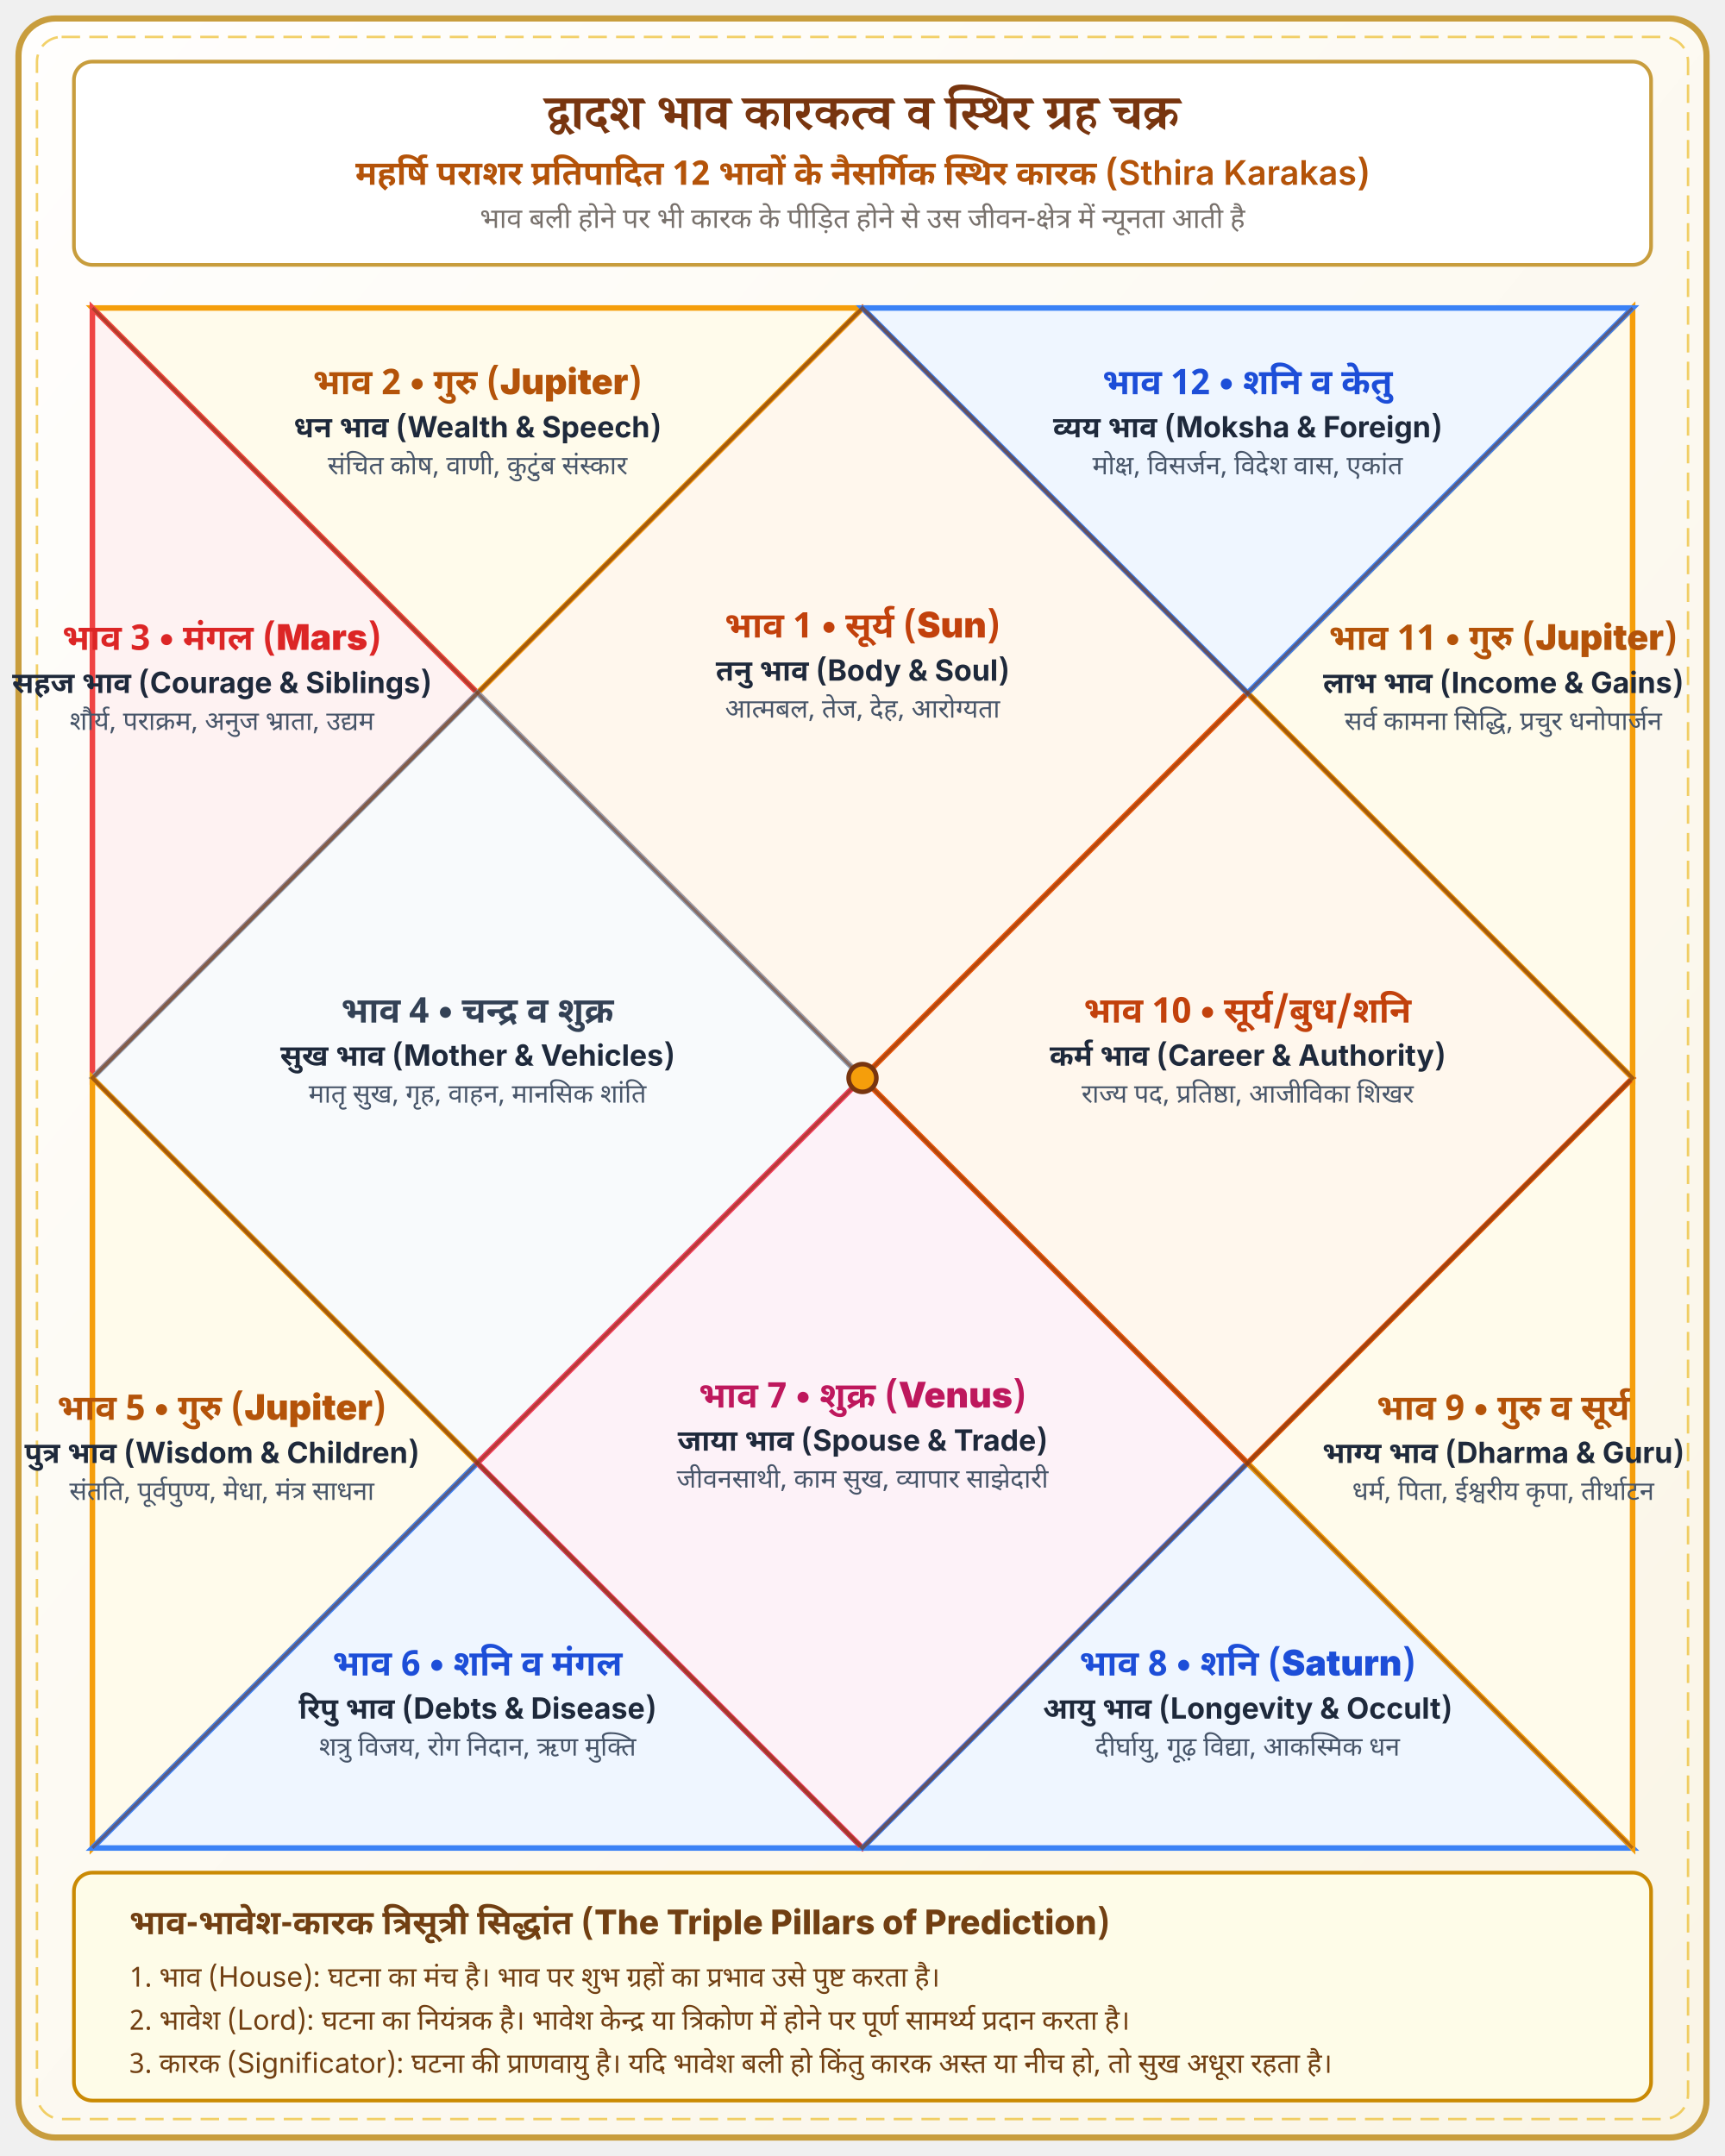
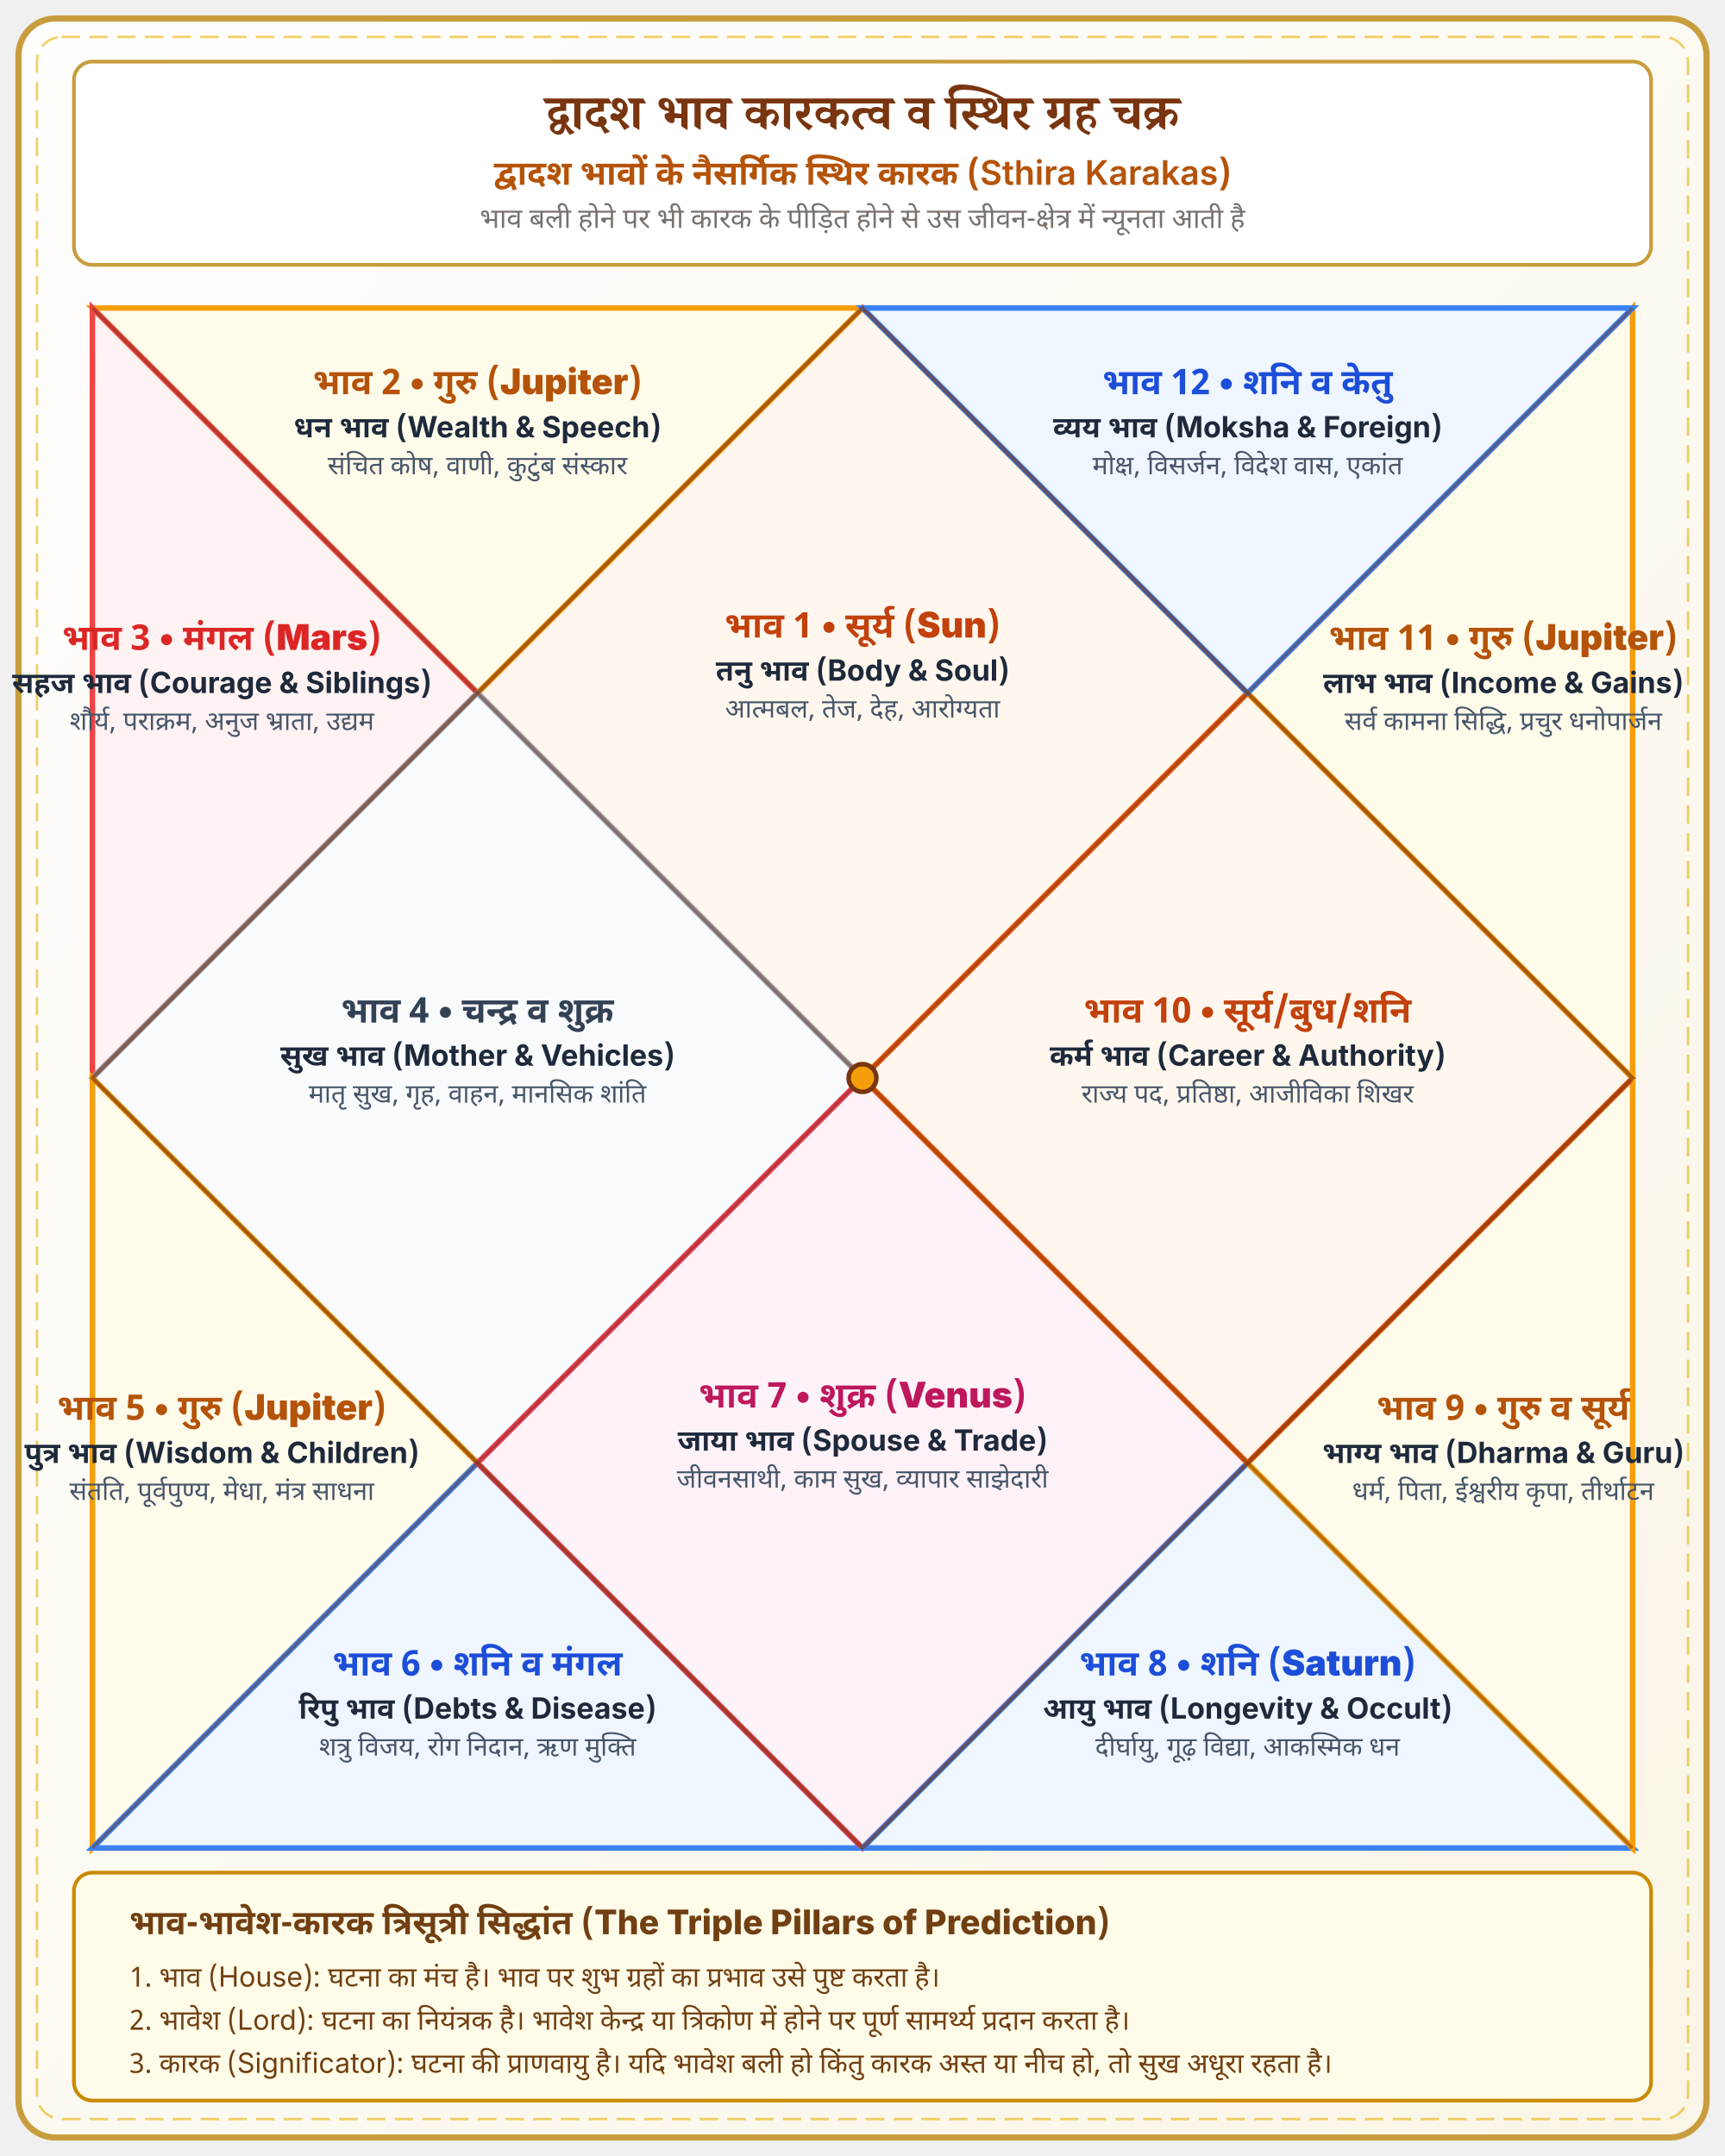
<svg xmlns="http://www.w3.org/2000/svg" viewBox="0 0 560 700" width="100%" height="100%" class="astro-chart-svg astro-karaka-chart">
  <defs>
    <linearGradient id="karakaBg" x1="0%" y1="0%" x2="100%" y2="100%">
      <stop offset="0%" stop-color="#fffefd" />
      <stop offset="100%" stop-color="#faf5e6" />
    </linearGradient>
  </defs>
  <rect x="6" y="6" width="548" height="688" rx="12" fill="url(#karakaBg)" stroke="#c89d3d" stroke-width="2" />
  <rect x="12" y="12" width="536" height="676" rx="8" fill="none" stroke="#eab308" stroke-width="0.8" stroke-dasharray="6,3" opacity="0.6" />
  <rect x="24" y="20" width="512" height="66" rx="6" fill="#ffffff" stroke="#c89d3d" stroke-width="1.2" />
-   <text x="280" y="42" font-family="'Noto Serif Devanagari', 'Georgia', serif" font-size="16" font-weight="800" fill="#78350f" text-anchor="middle">द्वादश भाव कारकत्व व स्थिर ग्रह चक्र</text>
-   <text x="280" y="60" font-family="'Noto Sans Devanagari', 'Noto Serif Devanagari', -apple-system, BlinkMacSystemFont, sans-serif" font-size="11" font-weight="600" fill="#b45309" text-anchor="middle">महर्षि पराशर प्रतिपादित 12 भावों के नैसर्गिक स्थिर कारक (Sthira Karakas)</text>
-   <text x="280" y="74" font-family="'Noto Sans Devanagari', 'Noto Serif Devanagari', -apple-system, BlinkMacSystemFont, sans-serif" font-size="9" fill="#78716c" text-anchor="middle">भाव बली होने पर भी कारक के पीड़ित होने से उस जीवन-क्षेत्र में न्यूनता आती है</text>
+   <text x="280" y="42" font-family="'Noto Serif Devanagari', 'Kohinoor Devanagari', 'Georgia', serif" font-size="16" font-weight="800" fill="#78350f" text-anchor="middle">द्वादश भाव कारकत्व व स्थिर ग्रह चक्र</text>
+   <text x="280" y="60" font-family="'Kohinoor Devanagari', 'Noto Sans Devanagari', 'Poppins', -apple-system, BlinkMacSystemFont, sans-serif" font-size="11" font-weight="600" fill="#b45309" text-anchor="middle">द्वादश भावों के नैसर्गिक स्थिर कारक (Sthira Karakas)</text>
+   <text x="280" y="74" font-family="'Kohinoor Devanagari', 'Noto Sans Devanagari', 'Poppins', -apple-system, BlinkMacSystemFont, sans-serif" font-size="9" fill="#78716c" text-anchor="middle">भाव बली होने पर भी कारक के पीड़ित होने से उस जीवन-क्षेत्र में न्यूनता आती है</text>
  <g transform="translate(10, 0)">
    <polygon points="270,100 395,225 270,350 145,225" fill="#fff7ed" stroke="#ea580c" stroke-width="1.8" />
    <polygon points="20,100 270,100 145,225" fill="#fffbeb" stroke="#f59e0b" stroke-width="1.8" />
    <polygon points="20,100 145,225 20,350" fill="#fef2f2" stroke="#ef4444" stroke-width="1.8" />
    <polygon points="20,350 145,225 270,350 145,475" fill="#f8fafc" stroke="#94a3b8" stroke-width="1.8" />
    <polygon points="20,350 145,475 20,600" fill="#fffbeb" stroke="#f59e0b" stroke-width="1.8" />
    <polygon points="20,600 145,475 270,600" fill="#eff6ff" stroke="#3b82f6" stroke-width="1.8" />
    <polygon points="270,350 395,475 270,600 145,475" fill="#fdf2f8" stroke="#f43f5e" stroke-width="1.8" />
    <polygon points="270,600 395,475 520,600" fill="#eff6ff" stroke="#3b82f6" stroke-width="1.8" />
    <polygon points="520,600 395,475 520,350" fill="#fffbeb" stroke="#f59e0b" stroke-width="1.8" />
    <polygon points="270,350 395,225 520,350 395,475" fill="#fff7ed" stroke="#ea580c" stroke-width="1.8" />
    <polygon points="520,350 395,225 520,100" fill="#fffbeb" stroke="#f59e0b" stroke-width="1.8" />
    <polygon points="520,100 395,225 270,100" fill="#eff6ff" stroke="#3b82f6" stroke-width="1.8" />
    <polygon points="270,100 520,350 270,600 20,350" fill="none" stroke="#78350f" stroke-width="1.2" opacity="0.65" />
    <line x1="20" y1="100" x2="520" y2="600" stroke="#78350f" stroke-width="1.0" opacity="0.5" />
    <line x1="520" y1="100" x2="20" y2="600" stroke="#78350f" stroke-width="1.0" opacity="0.5" />
    <circle cx="270" cy="350" r="4.5" fill="#f59e0b" stroke="#78350f" stroke-width="1.5" />
-     <text x="270.0" y="207.0" font-family="'Noto Sans Devanagari', 'Noto Serif Devanagari', -apple-system, BlinkMacSystemFont, sans-serif" font-size="11.5" font-weight="900" fill="#c2410c" text-anchor="middle">भाव 1 • सूर्य (Sun)</text>
-     <text x="270.0" y="221.0" font-family="'Noto Sans Devanagari', 'Noto Serif Devanagari', -apple-system, BlinkMacSystemFont, sans-serif" font-size="9.5" font-weight="700" fill="#1e293b" text-anchor="middle">तनु भाव (Body &amp; Soul)</text>
-     <text x="270.0" y="233.0" font-family="'Noto Sans Devanagari', 'Noto Serif Devanagari', -apple-system, BlinkMacSystemFont, sans-serif" font-size="8.5" fill="#475569" text-anchor="middle">आत्मबल, तेज, देह, आरोग्यता</text>
-     <text x="145.0" y="128.0" font-family="'Noto Sans Devanagari', 'Noto Serif Devanagari', -apple-system, BlinkMacSystemFont, sans-serif" font-size="11.5" font-weight="900" fill="#b45309" text-anchor="middle">भाव 2 • गुरु (Jupiter)</text>
-     <text x="145.0" y="142.0" font-family="'Noto Sans Devanagari', 'Noto Serif Devanagari', -apple-system, BlinkMacSystemFont, sans-serif" font-size="9.5" font-weight="700" fill="#1e293b" text-anchor="middle">धन भाव (Wealth &amp; Speech)</text>
-     <text x="145.0" y="154.0" font-family="'Noto Sans Devanagari', 'Noto Serif Devanagari', -apple-system, BlinkMacSystemFont, sans-serif" font-size="8.5" fill="#475569" text-anchor="middle">संचित कोष, वाणी, कुटुंब संस्कार</text>
-     <text x="62.0" y="211.0" font-family="'Noto Sans Devanagari', 'Noto Serif Devanagari', -apple-system, BlinkMacSystemFont, sans-serif" font-size="11.5" font-weight="900" fill="#dc2626" text-anchor="middle">भाव 3 • मंगल (Mars)</text>
-     <text x="62.0" y="225.0" font-family="'Noto Sans Devanagari', 'Noto Serif Devanagari', -apple-system, BlinkMacSystemFont, sans-serif" font-size="9.5" font-weight="700" fill="#1e293b" text-anchor="middle">सहज भाव (Courage &amp; Siblings)</text>
-     <text x="62.0" y="237.0" font-family="'Noto Sans Devanagari', 'Noto Serif Devanagari', -apple-system, BlinkMacSystemFont, sans-serif" font-size="8.5" fill="#475569" text-anchor="middle">शौर्य, पराक्रम, अनुज भ्राता, उद्यम</text>
-     <text x="145.0" y="332.0" font-family="'Noto Sans Devanagari', 'Noto Serif Devanagari', -apple-system, BlinkMacSystemFont, sans-serif" font-size="11.5" font-weight="900" fill="#334155" text-anchor="middle">भाव 4 • चन्द्र व शुक्र</text>
-     <text x="145.0" y="346.0" font-family="'Noto Sans Devanagari', 'Noto Serif Devanagari', -apple-system, BlinkMacSystemFont, sans-serif" font-size="9.5" font-weight="700" fill="#1e293b" text-anchor="middle">सुख भाव (Mother &amp; Vehicles)</text>
-     <text x="145.0" y="358.0" font-family="'Noto Sans Devanagari', 'Noto Serif Devanagari', -apple-system, BlinkMacSystemFont, sans-serif" font-size="8.5" fill="#475569" text-anchor="middle">मातृ सुख, गृह, वाहन, मानसिक शांति</text>
-     <text x="62.0" y="461.0" font-family="'Noto Sans Devanagari', 'Noto Serif Devanagari', -apple-system, BlinkMacSystemFont, sans-serif" font-size="11.5" font-weight="900" fill="#b45309" text-anchor="middle">भाव 5 • गुरु (Jupiter)</text>
-     <text x="62.0" y="475.0" font-family="'Noto Sans Devanagari', 'Noto Serif Devanagari', -apple-system, BlinkMacSystemFont, sans-serif" font-size="9.5" font-weight="700" fill="#1e293b" text-anchor="middle">पुत्र भाव (Wisdom &amp; Children)</text>
-     <text x="62.0" y="487.0" font-family="'Noto Sans Devanagari', 'Noto Serif Devanagari', -apple-system, BlinkMacSystemFont, sans-serif" font-size="8.5" fill="#475569" text-anchor="middle">संतति, पूर्वपुण्य, मेधा, मंत्र साधना</text>
-     <text x="145.0" y="544.0" font-family="'Noto Sans Devanagari', 'Noto Serif Devanagari', -apple-system, BlinkMacSystemFont, sans-serif" font-size="11.5" font-weight="900" fill="#1d4ed8" text-anchor="middle">भाव 6 • शनि व मंगल</text>
-     <text x="145.0" y="558.0" font-family="'Noto Sans Devanagari', 'Noto Serif Devanagari', -apple-system, BlinkMacSystemFont, sans-serif" font-size="9.5" font-weight="700" fill="#1e293b" text-anchor="middle">रिपु भाव (Debts &amp; Disease)</text>
-     <text x="145.0" y="570.0" font-family="'Noto Sans Devanagari', 'Noto Serif Devanagari', -apple-system, BlinkMacSystemFont, sans-serif" font-size="8.5" fill="#475569" text-anchor="middle">शत्रु विजय, रोग निदान, ऋण मुक्ति</text>
-     <text x="270.0" y="457.0" font-family="'Noto Sans Devanagari', 'Noto Serif Devanagari', -apple-system, BlinkMacSystemFont, sans-serif" font-size="11.5" font-weight="900" fill="#be185d" text-anchor="middle">भाव 7 • शुक्र (Venus)</text>
-     <text x="270.0" y="471.0" font-family="'Noto Sans Devanagari', 'Noto Serif Devanagari', -apple-system, BlinkMacSystemFont, sans-serif" font-size="9.5" font-weight="700" fill="#1e293b" text-anchor="middle">जाया भाव (Spouse &amp; Trade)</text>
-     <text x="270.0" y="483.0" font-family="'Noto Sans Devanagari', 'Noto Serif Devanagari', -apple-system, BlinkMacSystemFont, sans-serif" font-size="8.5" fill="#475569" text-anchor="middle">जीवनसाथी, काम सुख, व्यापार साझेदारी</text>
-     <text x="395.0" y="544.0" font-family="'Noto Sans Devanagari', 'Noto Serif Devanagari', -apple-system, BlinkMacSystemFont, sans-serif" font-size="11.5" font-weight="900" fill="#1d4ed8" text-anchor="middle">भाव 8 • शनि (Saturn)</text>
-     <text x="395.0" y="558.0" font-family="'Noto Sans Devanagari', 'Noto Serif Devanagari', -apple-system, BlinkMacSystemFont, sans-serif" font-size="9.5" font-weight="700" fill="#1e293b" text-anchor="middle">आयु भाव (Longevity &amp; Occult)</text>
-     <text x="395.0" y="570.0" font-family="'Noto Sans Devanagari', 'Noto Serif Devanagari', -apple-system, BlinkMacSystemFont, sans-serif" font-size="8.5" fill="#475569" text-anchor="middle">दीर्घायु, गूढ़ विद्या, आकस्मिक धन</text>
-     <text x="478.0" y="461.0" font-family="'Noto Sans Devanagari', 'Noto Serif Devanagari', -apple-system, BlinkMacSystemFont, sans-serif" font-size="11.5" font-weight="900" fill="#b45309" text-anchor="middle">भाव 9 • गुरु व सूर्य</text>
-     <text x="478.0" y="475.0" font-family="'Noto Sans Devanagari', 'Noto Serif Devanagari', -apple-system, BlinkMacSystemFont, sans-serif" font-size="9.5" font-weight="700" fill="#1e293b" text-anchor="middle">भाग्य भाव (Dharma &amp; Guru)</text>
-     <text x="478.0" y="487.0" font-family="'Noto Sans Devanagari', 'Noto Serif Devanagari', -apple-system, BlinkMacSystemFont, sans-serif" font-size="8.5" fill="#475569" text-anchor="middle">धर्म, पिता, ईश्वरीय कृपा, तीर्थाटन</text>
-     <text x="395.0" y="332.0" font-family="'Noto Sans Devanagari', 'Noto Serif Devanagari', -apple-system, BlinkMacSystemFont, sans-serif" font-size="11.5" font-weight="900" fill="#c2410c" text-anchor="middle">भाव 10 • सूर्य/बुध/शनि</text>
-     <text x="395.0" y="346.0" font-family="'Noto Sans Devanagari', 'Noto Serif Devanagari', -apple-system, BlinkMacSystemFont, sans-serif" font-size="9.5" font-weight="700" fill="#1e293b" text-anchor="middle">कर्म भाव (Career &amp; Authority)</text>
-     <text x="395.0" y="358.0" font-family="'Noto Sans Devanagari', 'Noto Serif Devanagari', -apple-system, BlinkMacSystemFont, sans-serif" font-size="8.5" fill="#475569" text-anchor="middle">राज्य पद, प्रतिष्ठा, आजीविका शिखर</text>
-     <text x="478.0" y="211.0" font-family="'Noto Sans Devanagari', 'Noto Serif Devanagari', -apple-system, BlinkMacSystemFont, sans-serif" font-size="11.5" font-weight="900" fill="#b45309" text-anchor="middle">भाव 11 • गुरु (Jupiter)</text>
-     <text x="478.0" y="225.0" font-family="'Noto Sans Devanagari', 'Noto Serif Devanagari', -apple-system, BlinkMacSystemFont, sans-serif" font-size="9.5" font-weight="700" fill="#1e293b" text-anchor="middle">लाभ भाव (Income &amp; Gains)</text>
-     <text x="478.0" y="237.0" font-family="'Noto Sans Devanagari', 'Noto Serif Devanagari', -apple-system, BlinkMacSystemFont, sans-serif" font-size="8.5" fill="#475569" text-anchor="middle">सर्व कामना सिद्धि, प्रचुर धनोपार्जन</text>
-     <text x="395.0" y="128.0" font-family="'Noto Sans Devanagari', 'Noto Serif Devanagari', -apple-system, BlinkMacSystemFont, sans-serif" font-size="11.5" font-weight="900" fill="#1d4ed8" text-anchor="middle">भाव 12 • शनि व केतु</text>
-     <text x="395.0" y="142.0" font-family="'Noto Sans Devanagari', 'Noto Serif Devanagari', -apple-system, BlinkMacSystemFont, sans-serif" font-size="9.5" font-weight="700" fill="#1e293b" text-anchor="middle">व्यय भाव (Moksha &amp; Foreign)</text>
-     <text x="395.0" y="154.0" font-family="'Noto Sans Devanagari', 'Noto Serif Devanagari', -apple-system, BlinkMacSystemFont, sans-serif" font-size="8.5" fill="#475569" text-anchor="middle">मोक्ष, विसर्जन, विदेश वास, एकांत</text>
+     <text x="270.0" y="207.0" font-family="'Kohinoor Devanagari', 'Noto Sans Devanagari', 'Poppins', -apple-system, BlinkMacSystemFont, sans-serif" font-size="11.5" font-weight="900" fill="#c2410c" text-anchor="middle">भाव 1 • सूर्य (Sun)</text>
+     <text x="270.0" y="221.0" font-family="'Kohinoor Devanagari', 'Noto Sans Devanagari', 'Poppins', -apple-system, BlinkMacSystemFont, sans-serif" font-size="9.5" font-weight="700" fill="#1e293b" text-anchor="middle">तनु भाव (Body &amp; Soul)</text>
+     <text x="270.0" y="233.0" font-family="'Kohinoor Devanagari', 'Noto Sans Devanagari', 'Poppins', -apple-system, BlinkMacSystemFont, sans-serif" font-size="8.5" fill="#475569" text-anchor="middle">आत्मबल, तेज, देह, आरोग्यता</text>
+     <text x="145.0" y="128.0" font-family="'Kohinoor Devanagari', 'Noto Sans Devanagari', 'Poppins', -apple-system, BlinkMacSystemFont, sans-serif" font-size="11.5" font-weight="900" fill="#b45309" text-anchor="middle">भाव 2 • गुरु (Jupiter)</text>
+     <text x="145.0" y="142.0" font-family="'Kohinoor Devanagari', 'Noto Sans Devanagari', 'Poppins', -apple-system, BlinkMacSystemFont, sans-serif" font-size="9.5" font-weight="700" fill="#1e293b" text-anchor="middle">धन भाव (Wealth &amp; Speech)</text>
+     <text x="145.0" y="154.0" font-family="'Kohinoor Devanagari', 'Noto Sans Devanagari', 'Poppins', -apple-system, BlinkMacSystemFont, sans-serif" font-size="8.5" fill="#475569" text-anchor="middle">संचित कोष, वाणी, कुटुंब संस्कार</text>
+     <text x="62.0" y="211.0" font-family="'Kohinoor Devanagari', 'Noto Sans Devanagari', 'Poppins', -apple-system, BlinkMacSystemFont, sans-serif" font-size="11.5" font-weight="900" fill="#dc2626" text-anchor="middle">भाव 3 • मंगल (Mars)</text>
+     <text x="62.0" y="225.0" font-family="'Kohinoor Devanagari', 'Noto Sans Devanagari', 'Poppins', -apple-system, BlinkMacSystemFont, sans-serif" font-size="9.5" font-weight="700" fill="#1e293b" text-anchor="middle">सहज भाव (Courage &amp; Siblings)</text>
+     <text x="62.0" y="237.0" font-family="'Kohinoor Devanagari', 'Noto Sans Devanagari', 'Poppins', -apple-system, BlinkMacSystemFont, sans-serif" font-size="8.5" fill="#475569" text-anchor="middle">शौर्य, पराक्रम, अनुज भ्राता, उद्यम</text>
+     <text x="145.0" y="332.0" font-family="'Kohinoor Devanagari', 'Noto Sans Devanagari', 'Poppins', -apple-system, BlinkMacSystemFont, sans-serif" font-size="11.5" font-weight="900" fill="#334155" text-anchor="middle">भाव 4 • चन्द्र व शुक्र</text>
+     <text x="145.0" y="346.0" font-family="'Kohinoor Devanagari', 'Noto Sans Devanagari', 'Poppins', -apple-system, BlinkMacSystemFont, sans-serif" font-size="9.5" font-weight="700" fill="#1e293b" text-anchor="middle">सुख भाव (Mother &amp; Vehicles)</text>
+     <text x="145.0" y="358.0" font-family="'Kohinoor Devanagari', 'Noto Sans Devanagari', 'Poppins', -apple-system, BlinkMacSystemFont, sans-serif" font-size="8.5" fill="#475569" text-anchor="middle">मातृ सुख, गृह, वाहन, मानसिक शांति</text>
+     <text x="62.0" y="461.0" font-family="'Kohinoor Devanagari', 'Noto Sans Devanagari', 'Poppins', -apple-system, BlinkMacSystemFont, sans-serif" font-size="11.5" font-weight="900" fill="#b45309" text-anchor="middle">भाव 5 • गुरु (Jupiter)</text>
+     <text x="62.0" y="475.0" font-family="'Kohinoor Devanagari', 'Noto Sans Devanagari', 'Poppins', -apple-system, BlinkMacSystemFont, sans-serif" font-size="9.5" font-weight="700" fill="#1e293b" text-anchor="middle">पुत्र भाव (Wisdom &amp; Children)</text>
+     <text x="62.0" y="487.0" font-family="'Kohinoor Devanagari', 'Noto Sans Devanagari', 'Poppins', -apple-system, BlinkMacSystemFont, sans-serif" font-size="8.5" fill="#475569" text-anchor="middle">संतति, पूर्वपुण्य, मेधा, मंत्र साधना</text>
+     <text x="145.0" y="544.0" font-family="'Kohinoor Devanagari', 'Noto Sans Devanagari', 'Poppins', -apple-system, BlinkMacSystemFont, sans-serif" font-size="11.5" font-weight="900" fill="#1d4ed8" text-anchor="middle">भाव 6 • शनि व मंगल</text>
+     <text x="145.0" y="558.0" font-family="'Kohinoor Devanagari', 'Noto Sans Devanagari', 'Poppins', -apple-system, BlinkMacSystemFont, sans-serif" font-size="9.5" font-weight="700" fill="#1e293b" text-anchor="middle">रिपु भाव (Debts &amp; Disease)</text>
+     <text x="145.0" y="570.0" font-family="'Kohinoor Devanagari', 'Noto Sans Devanagari', 'Poppins', -apple-system, BlinkMacSystemFont, sans-serif" font-size="8.5" fill="#475569" text-anchor="middle">शत्रु विजय, रोग निदान, ऋण मुक्ति</text>
+     <text x="270.0" y="457.0" font-family="'Kohinoor Devanagari', 'Noto Sans Devanagari', 'Poppins', -apple-system, BlinkMacSystemFont, sans-serif" font-size="11.5" font-weight="900" fill="#be185d" text-anchor="middle">भाव 7 • शुक्र (Venus)</text>
+     <text x="270.0" y="471.0" font-family="'Kohinoor Devanagari', 'Noto Sans Devanagari', 'Poppins', -apple-system, BlinkMacSystemFont, sans-serif" font-size="9.5" font-weight="700" fill="#1e293b" text-anchor="middle">जाया भाव (Spouse &amp; Trade)</text>
+     <text x="270.0" y="483.0" font-family="'Kohinoor Devanagari', 'Noto Sans Devanagari', 'Poppins', -apple-system, BlinkMacSystemFont, sans-serif" font-size="8.5" fill="#475569" text-anchor="middle">जीवनसाथी, काम सुख, व्यापार साझेदारी</text>
+     <text x="395.0" y="544.0" font-family="'Kohinoor Devanagari', 'Noto Sans Devanagari', 'Poppins', -apple-system, BlinkMacSystemFont, sans-serif" font-size="11.5" font-weight="900" fill="#1d4ed8" text-anchor="middle">भाव 8 • शनि (Saturn)</text>
+     <text x="395.0" y="558.0" font-family="'Kohinoor Devanagari', 'Noto Sans Devanagari', 'Poppins', -apple-system, BlinkMacSystemFont, sans-serif" font-size="9.5" font-weight="700" fill="#1e293b" text-anchor="middle">आयु भाव (Longevity &amp; Occult)</text>
+     <text x="395.0" y="570.0" font-family="'Kohinoor Devanagari', 'Noto Sans Devanagari', 'Poppins', -apple-system, BlinkMacSystemFont, sans-serif" font-size="8.5" fill="#475569" text-anchor="middle">दीर्घायु, गूढ़ विद्या, आकस्मिक धन</text>
+     <text x="478.0" y="461.0" font-family="'Kohinoor Devanagari', 'Noto Sans Devanagari', 'Poppins', -apple-system, BlinkMacSystemFont, sans-serif" font-size="11.5" font-weight="900" fill="#b45309" text-anchor="middle">भाव 9 • गुरु व सूर्य</text>
+     <text x="478.0" y="475.0" font-family="'Kohinoor Devanagari', 'Noto Sans Devanagari', 'Poppins', -apple-system, BlinkMacSystemFont, sans-serif" font-size="9.5" font-weight="700" fill="#1e293b" text-anchor="middle">भाग्य भाव (Dharma &amp; Guru)</text>
+     <text x="478.0" y="487.0" font-family="'Kohinoor Devanagari', 'Noto Sans Devanagari', 'Poppins', -apple-system, BlinkMacSystemFont, sans-serif" font-size="8.5" fill="#475569" text-anchor="middle">धर्म, पिता, ईश्वरीय कृपा, तीर्थाटन</text>
+     <text x="395.0" y="332.0" font-family="'Kohinoor Devanagari', 'Noto Sans Devanagari', 'Poppins', -apple-system, BlinkMacSystemFont, sans-serif" font-size="11.5" font-weight="900" fill="#c2410c" text-anchor="middle">भाव 10 • सूर्य/बुध/शनि</text>
+     <text x="395.0" y="346.0" font-family="'Kohinoor Devanagari', 'Noto Sans Devanagari', 'Poppins', -apple-system, BlinkMacSystemFont, sans-serif" font-size="9.5" font-weight="700" fill="#1e293b" text-anchor="middle">कर्म भाव (Career &amp; Authority)</text>
+     <text x="395.0" y="358.0" font-family="'Kohinoor Devanagari', 'Noto Sans Devanagari', 'Poppins', -apple-system, BlinkMacSystemFont, sans-serif" font-size="8.5" fill="#475569" text-anchor="middle">राज्य पद, प्रतिष्ठा, आजीविका शिखर</text>
+     <text x="478.0" y="211.0" font-family="'Kohinoor Devanagari', 'Noto Sans Devanagari', 'Poppins', -apple-system, BlinkMacSystemFont, sans-serif" font-size="11.5" font-weight="900" fill="#b45309" text-anchor="middle">भाव 11 • गुरु (Jupiter)</text>
+     <text x="478.0" y="225.0" font-family="'Kohinoor Devanagari', 'Noto Sans Devanagari', 'Poppins', -apple-system, BlinkMacSystemFont, sans-serif" font-size="9.5" font-weight="700" fill="#1e293b" text-anchor="middle">लाभ भाव (Income &amp; Gains)</text>
+     <text x="478.0" y="237.0" font-family="'Kohinoor Devanagari', 'Noto Sans Devanagari', 'Poppins', -apple-system, BlinkMacSystemFont, sans-serif" font-size="8.5" fill="#475569" text-anchor="middle">सर्व कामना सिद्धि, प्रचुर धनोपार्जन</text>
+     <text x="395.0" y="128.0" font-family="'Kohinoor Devanagari', 'Noto Sans Devanagari', 'Poppins', -apple-system, BlinkMacSystemFont, sans-serif" font-size="11.5" font-weight="900" fill="#1d4ed8" text-anchor="middle">भाव 12 • शनि व केतु</text>
+     <text x="395.0" y="142.0" font-family="'Kohinoor Devanagari', 'Noto Sans Devanagari', 'Poppins', -apple-system, BlinkMacSystemFont, sans-serif" font-size="9.5" font-weight="700" fill="#1e293b" text-anchor="middle">व्यय भाव (Moksha &amp; Foreign)</text>
+     <text x="395.0" y="154.0" font-family="'Kohinoor Devanagari', 'Noto Sans Devanagari', 'Poppins', -apple-system, BlinkMacSystemFont, sans-serif" font-size="8.5" fill="#475569" text-anchor="middle">मोक्ष, विसर्जन, विदेश वास, एकांत</text>
  </g>
  <g transform="translate(24, 608)">
    <rect x="0" y="0" width="512" height="74" rx="6" fill="#fefce8" stroke="#ca8a04" stroke-width="1.2" />
-     <text x="18" y="20" font-family="'Noto Sans Devanagari', 'Noto Serif Devanagari', -apple-system, BlinkMacSystemFont, sans-serif" font-size="11" font-weight="800" fill="#713f12">भाव-भावेश-कारक त्रिसूत्री सिद्धांत (The Triple Pillars of Prediction)</text>
-     <text x="18" y="37" font-family="'Noto Sans Devanagari', 'Noto Serif Devanagari', -apple-system, BlinkMacSystemFont, sans-serif" font-size="9" fill="#713f12">1. भाव (House): घटना का मंच है। भाव पर शुभ ग्रहों का प्रभाव उसे पुष्ट करता है।</text>
-     <text x="18" y="51" font-family="'Noto Sans Devanagari', 'Noto Serif Devanagari', -apple-system, BlinkMacSystemFont, sans-serif" font-size="9" fill="#713f12">2. भावेश (Lord): घटना का नियंत्रक है। भावेश केन्द्र या त्रिकोण में होने पर पूर्ण सामर्थ्य प्रदान करता है।</text>
-     <text x="18" y="65" font-family="'Noto Sans Devanagari', 'Noto Serif Devanagari', -apple-system, BlinkMacSystemFont, sans-serif" font-size="9" fill="#713f12">3. कारक (Significator): घटना की प्राणवायु है। यदि भावेश बली हो किंतु कारक अस्त या नीच हो, तो सुख अधूरा रहता है।</text>
+     <text x="18" y="20" font-family="'Kohinoor Devanagari', 'Noto Sans Devanagari', 'Poppins', -apple-system, BlinkMacSystemFont, sans-serif" font-size="11" font-weight="800" fill="#713f12">भाव-भावेश-कारक त्रिसूत्री सिद्धांत (The Triple Pillars of Prediction)</text>
+     <text x="18" y="37" font-family="'Kohinoor Devanagari', 'Noto Sans Devanagari', 'Poppins', -apple-system, BlinkMacSystemFont, sans-serif" font-size="9" fill="#713f12">1. भाव (House): घटना का मंच है। भाव पर शुभ ग्रहों का प्रभाव उसे पुष्ट करता है।</text>
+     <text x="18" y="51" font-family="'Kohinoor Devanagari', 'Noto Sans Devanagari', 'Poppins', -apple-system, BlinkMacSystemFont, sans-serif" font-size="9" fill="#713f12">2. भावेश (Lord): घटना का नियंत्रक है। भावेश केन्द्र या त्रिकोण में होने पर पूर्ण सामर्थ्य प्रदान करता है।</text>
+     <text x="18" y="65" font-family="'Kohinoor Devanagari', 'Noto Sans Devanagari', 'Poppins', -apple-system, BlinkMacSystemFont, sans-serif" font-size="9" fill="#713f12">3. कारक (Significator): घटना की प्राणवायु है। यदि भावेश बली हो किंतु कारक अस्त या नीच हो, तो सुख अधूरा रहता है।</text>
  </g>
</svg>
